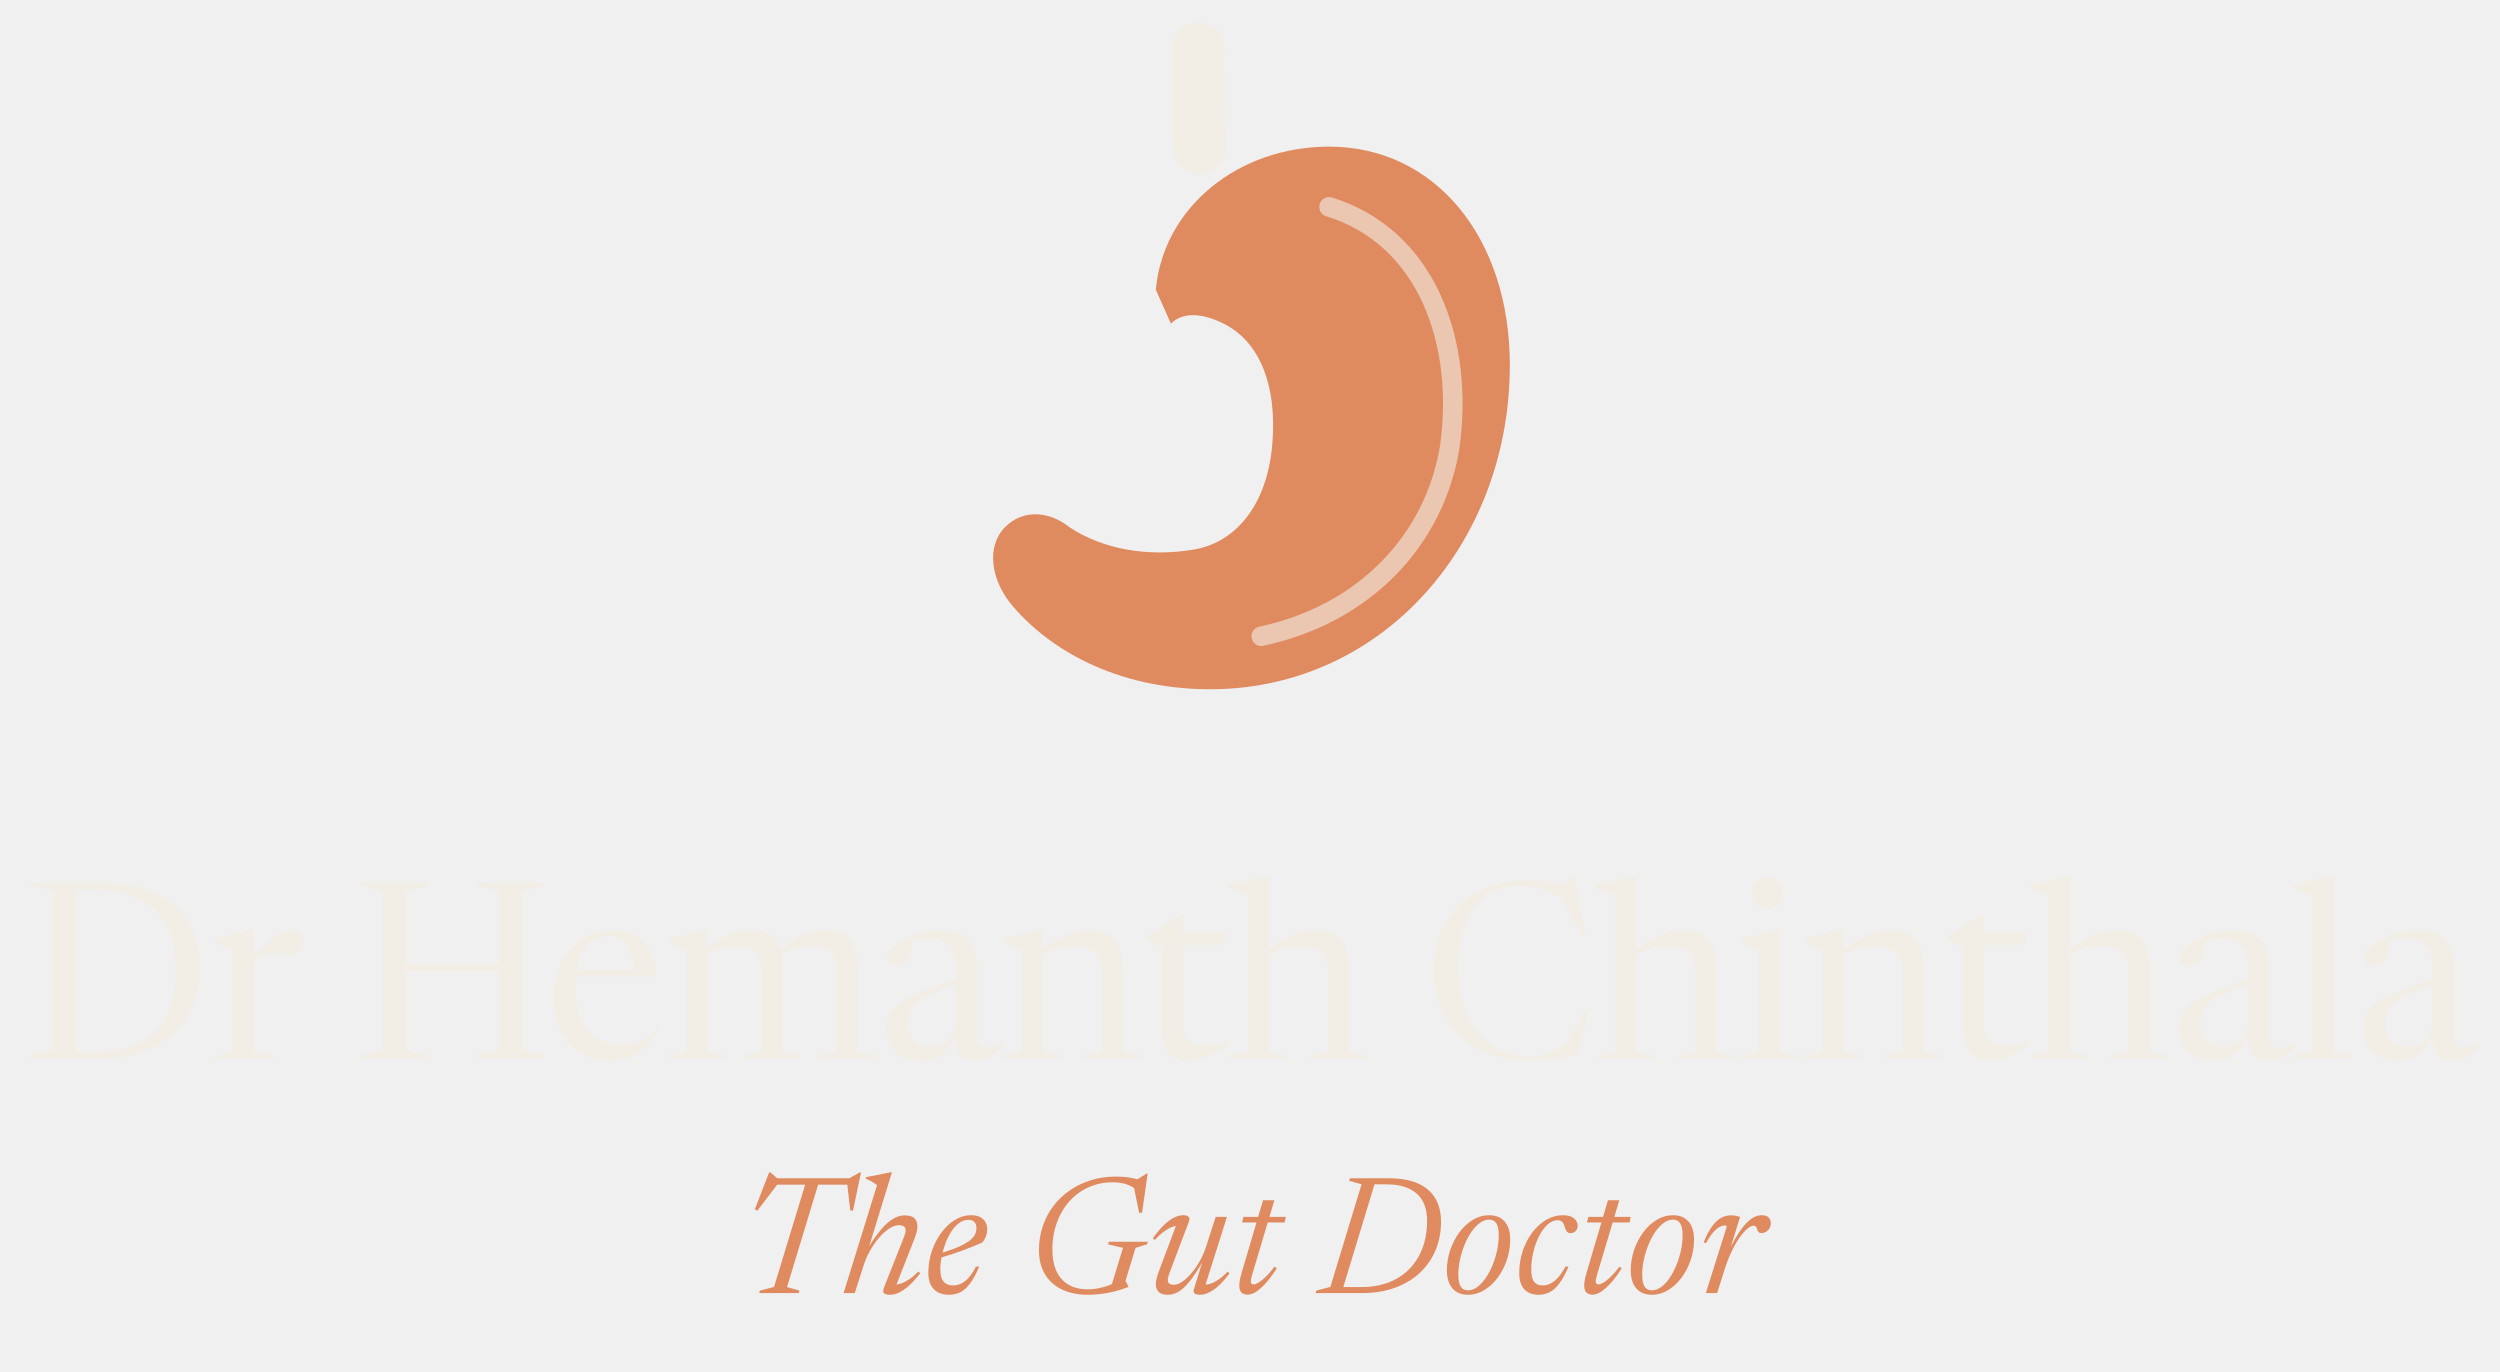
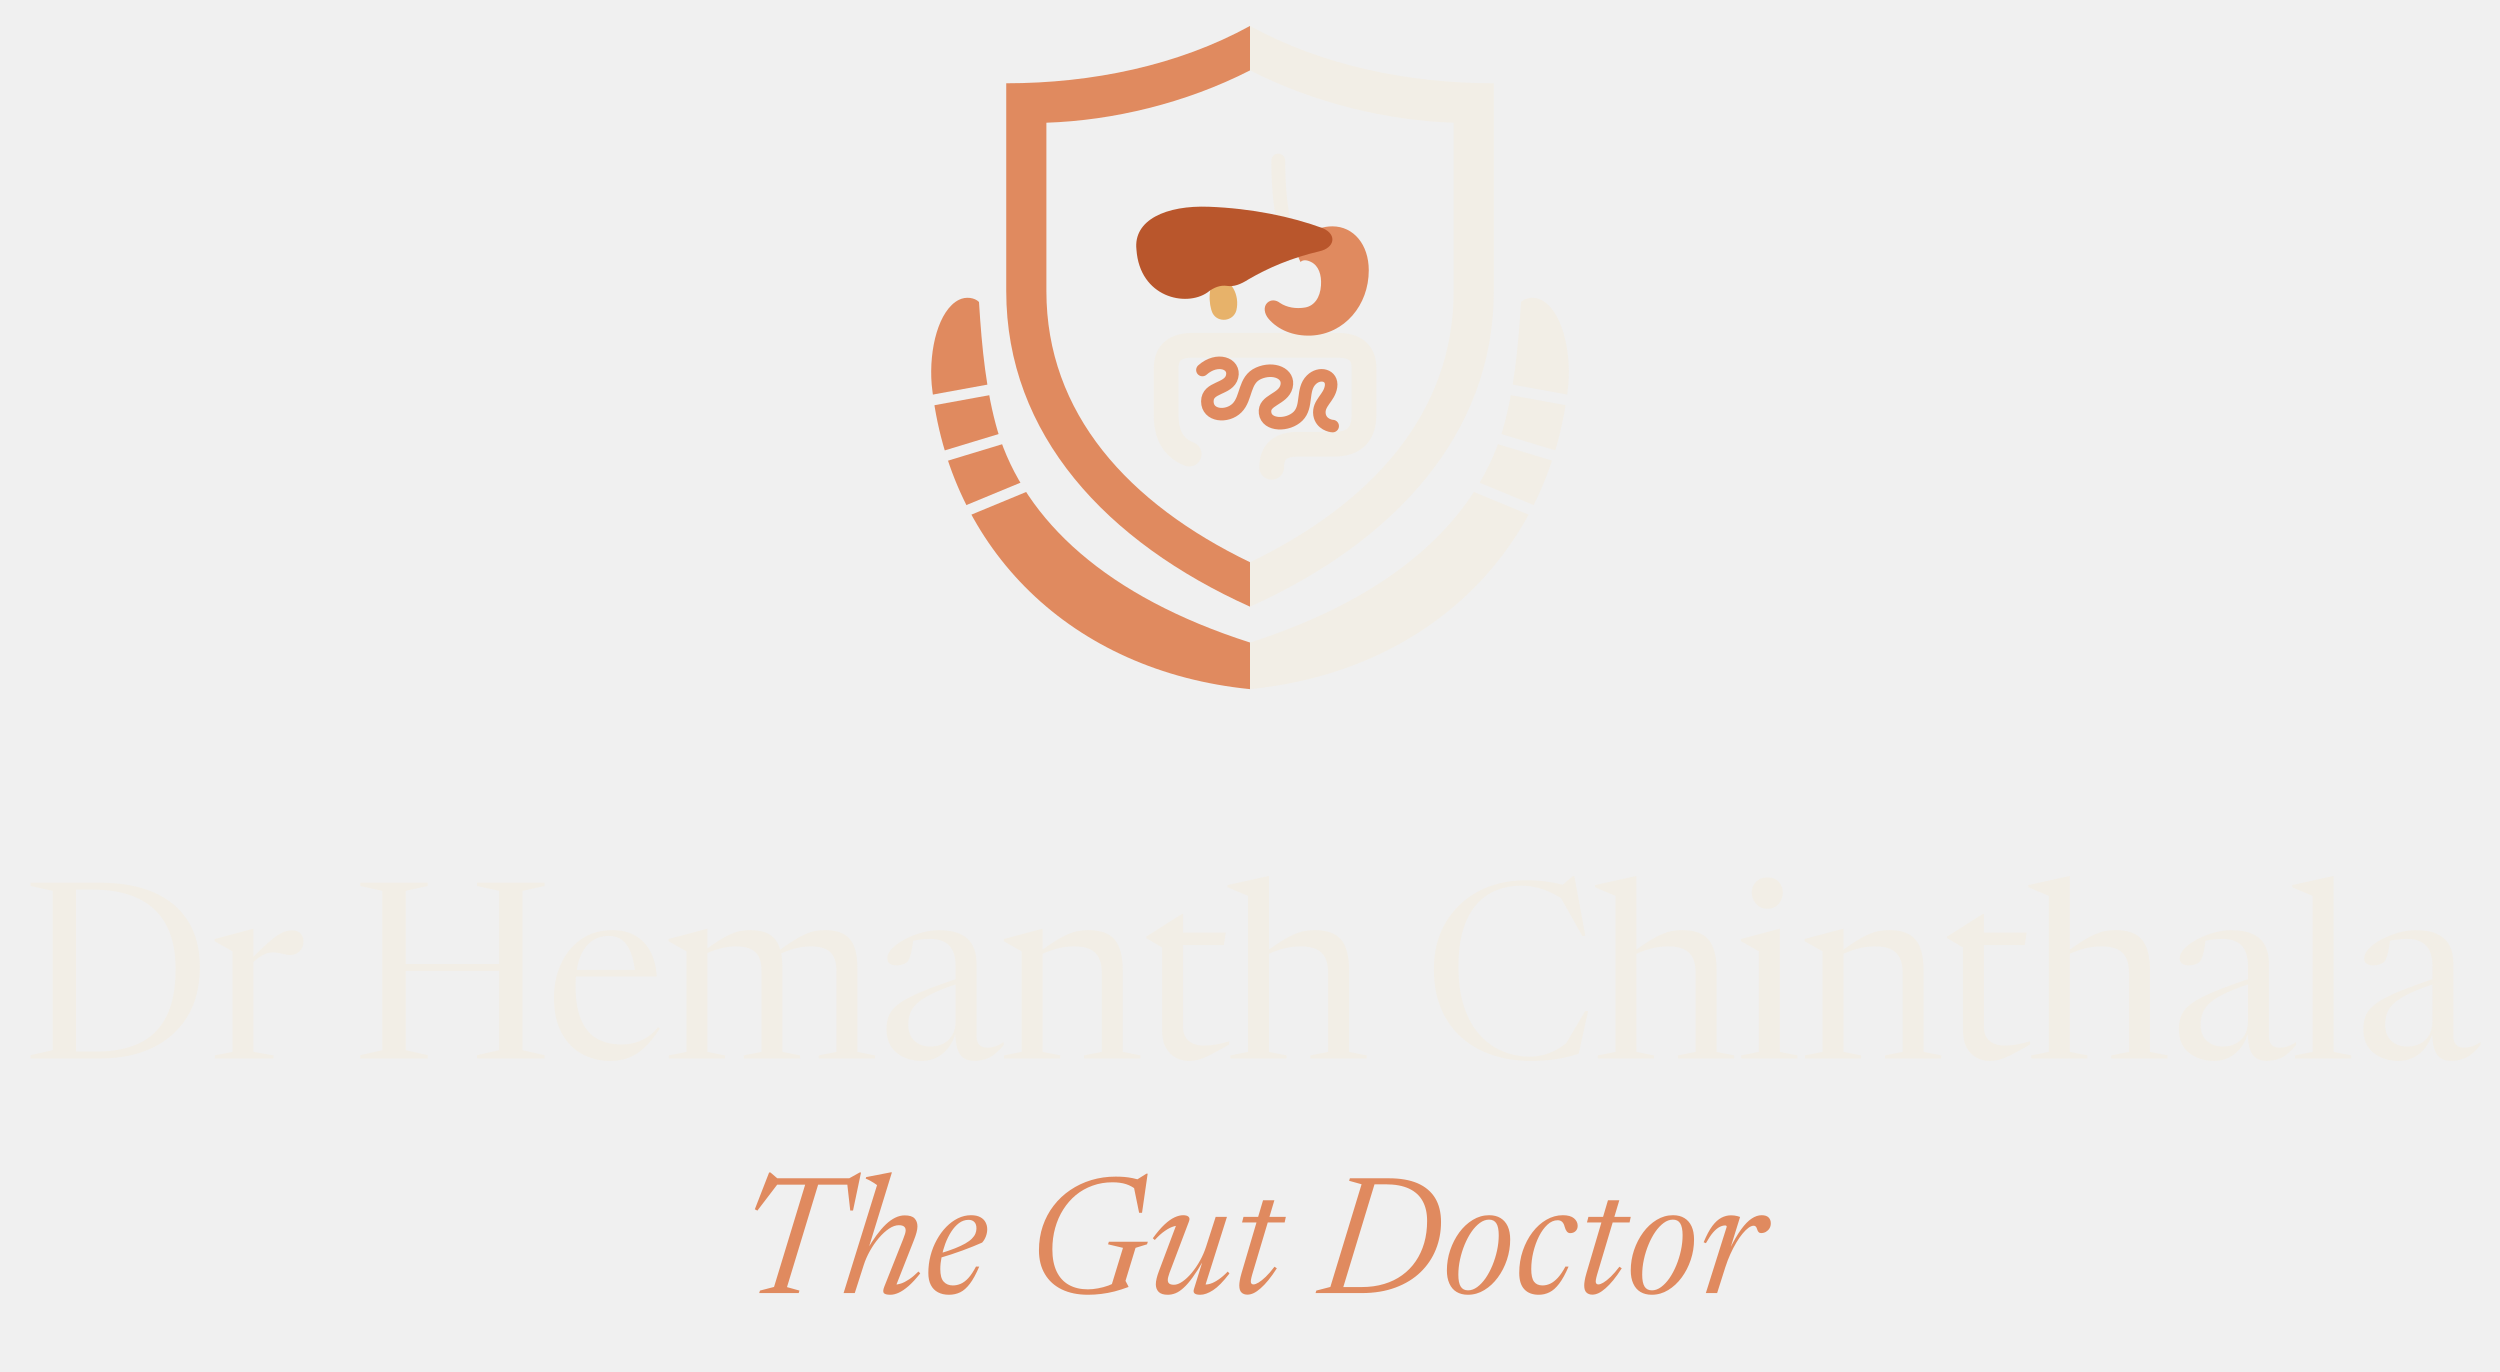
<svg xmlns="http://www.w3.org/2000/svg" viewBox="-4 -4 447.494 245.46" role="img">
-   <g transform="translate(146.26 3.37) scale(1.3483)">
-     <path d="M42 33 C43 22 53 14 65 14 C79 14 89 26 89 43 C89 66 73 85 51 86 C39 86.5 29 82 23 75 C20 71.5 19.5 67 22 64.5 C24.5 62 28 62.5 30.5 64.5 C35 67.5 41 68.5 47 67.5 C53 66.5 57 61 57.5 53 C58 46 56 40 51 37.5 C48 36 45.5 36 44 37.5 Z" fill="#e08a5f" />
-     <path d="M47.6 1 C47.6 6 47.6 10 47.8 14.2" fill="none" stroke="#f2eee6" stroke-width="7" stroke-linecap="round" />
-     <path d="M65 22 C78 26 83 40 81 54 C79 66 70 76 56 79" fill="none" stroke="#f2eee6" stroke-width="2.6" stroke-linecap="round" opacity="0.6" />
+   <g transform="translate(155.58 -7.06) scale(1.2834)">
+     <defs>
+       <clipPath id="soc6l">
+         <rect width="50" height="100" />
+       </clipPath>
+       <clipPath id="soc6r">
+         <rect x="50" width="50" height="100" />
+       </clipPath>
+       <mask id="soc6m" maskUnits="userSpaceOnUse" x="0" y="0" width="100" height="100">
+         <rect width="100" height="100" fill="#fff" />
+         <path d="M4 58.5 L14.4 56.6" stroke="#000" stroke-width="1.5" />
+         <path d="M5.4 66.6 L16.6 63.2" stroke="#000" stroke-width="1.5" />
+         <path d="M8.6 74.4 L20.2 69.6" stroke="#000" stroke-width="1.5" />
+         <path d="M 96 58.5 L 85.6 56.6" stroke="#000" stroke-width="1.5" />
+         <path d="M 94.6 66.6 L 83.4 63.2" stroke="#000" stroke-width="1.5" />
+         <path d="M 91.4 74.4 L 79.8 69.6" stroke="#000" stroke-width="1.5" />
+       </mask>
+     </defs>
+     <path d="M50 6 C60 11.5 72 14 84 14 L84 43 C84 63 70 78 50 87 C30 78 16 63 16 43 L16 14 C28 14 40 11.5 50 6 Z M50 12.2 C59 16.8 69.2 19.2 78.4 19.5 L78.4 43 C78.4 60 67 72.6 50 80.8 C33 72.6 21.6 60 21.6 43 L21.6 19.5 C30.8 19.2 41 16.8 50 12.2 Z" fill-rule="evenodd" fill="#e08a5f" clip-path="url(#soc6l)" />
+     <path d="M50 6 C60 11.5 72 14 84 14 L84 43 C84 63 70 78 50 87 C30 78 16 63 16 43 L16 14 C28 14 40 11.5 50 6 Z M50 12.2 C59 16.8 69.2 19.2 78.4 19.5 L78.4 43 C78.4 60 67 72.6 50 80.8 C33 72.6 21.6 60 21.6 43 L21.6 19.5 C30.8 19.2 41 16.8 50 12.2 Z" fill-rule="evenodd" fill="#f2eee6" clip-path="url(#soc6r)" />
+     <g transform="translate(29.1 23.4) scale(.46)">
+       <path d="M27 92 C22 90 20 86 20 80 L20 66 C20 61 23 59 28 59 L72 59 C77 59 80 61 80 66 L80 80 C80 86 77 89 71 89 L60 89 C55 89 52 91 52 96" fill="none" stroke="#f2eee6" stroke-width="7.5" stroke-linecap="round" stroke-linejoin="round" />
+       <path d="M31 66.5 C35.5 62.5 41 64.5 40 68.5 C39 72.5 32.5 71.5 32.5 76 C32.5 80.5 38.5 81 41.5 78 C44.5 75 43.5 69.5 48 67.5 C52.5 65.5 57.5 67.5 56.5 71.5 C55.5 75.5 49.5 75.5 50 79.5 C50.5 83.5 57 83.5 60 80.5 C63 77.5 61 72.5 64 69.5 C66.5 67 70.5 68 70 71.5 C69.5 75 66 76.5 66.5 80 C67 83 70 83.5 70.5 83.5" fill="none" stroke="#e08a5f" stroke-width="3.8" stroke-linecap="round" stroke-linejoin="round" />
+       <path d="M54 3 C54 10 54.5 17 56 23" fill="none" stroke="#f2eee6" stroke-width="4.2" stroke-linecap="round" />
+       <path d="M42 33 C43 22 53 14 65 14 C79 14 89 26 89 43 C89 66 73 85 51 86 C39 86.5 29 82 23 75 C20 71.5 19.5 67 22 64.5 C24.5 62 28 62.5 30.5 64.5 C35 67.5 41 68.5 47 67.5 C53 66.5 57 61 57.5 53 C58 46 56 40 51 37.5 C48 36 45.5 36 44 37.5 Z" transform="translate(40.5 16.5) scale(0.46)" fill="#e08a5f" />
+       <path d="M35.4 38.5 C39.8 38.8 42.4 43.8 41.3 48.4 C40.4 51.8 35.7 52.3 34.1 49.3 C32.8 46.6 32.6 40.5 35.4 38.5 Z" fill="#e7b26a" />
+       <path d="M11 30 C10 21 20 16.5 33 17 C46 17.5 58 20 67.5 23.5 C72 25.5 71 29.5 66.5 30.5 C58 32.5 51 35.5 45 39 C42.5 40.6 40.5 41.3 38.5 41 C36.5 40.7 34.5 41.4 32.5 43 C26 47.5 12 44.5 11 30 Z" fill="#b9562c" />
+     </g>
+     <g mask="url(#soc6m)">
+       <path d="M12.2 44.5 C12.6 51 13.2 57 14.8 62.5 C18.6 75 30 85.6 50 92 L50 98.5 C25 96 8 79 5.6 56 C5.2 51 6.6 45.6 9.4 44.2 C10.4 43.7 11.6 43.9 12.2 44.5 Z" fill="#e08a5f" />
+       <path d="M 87.8 44.5 C 87.4 51 86.8 57 85.2 62.5 C 81.4 75 70 85.6 50 92 L 50 98.5 C 75 96 92 79 94.4 56 C 94.8 51 93.4 45.6 90.6 44.2 C 89.6 43.7 88.4 43.9 87.8 44.5 Z" fill="#f2eee6" />
+     </g>
  </g>
  <g transform="translate(0 185.46)">
    <path d="M27.43 -16.01Q27.43 -23.12 23.64 -26.67Q19.86 -30.22 12.6 -30.22H7.13L7.18 -31.46H13.85Q19.58 -31.46 23.58 -29.7Q27.58 -27.93 29.67 -24.57Q31.77 -21.21 31.77 -16.42Q31.77 -10.99 29.45 -7.34Q27.14 -3.69 23.15 -1.84Q19.17 0 14.15 0H7.18L7.13 -1.24H13.38Q17.8 -1.24 20.94 -2.72Q24.09 -4.21 25.76 -7.47Q27.43 -10.72 27.43 -16.01ZM1.47 0V-0.59L5.43 -1.48V-30L1.47 -30.87V-31.46H9.61V0H1.47ZM48.32 -22.92Q49.24 -22.92 49.78 -22.4Q50.32 -21.88 50.32 -20.96Q50.32 -19.87 49.65 -19.19Q48.97 -18.52 47.93 -18.52Q47.46 -18.52 46.99 -18.64Q46.53 -18.75 46.01 -18.86Q45.49 -18.98 44.82 -18.98Q44.16 -18.98 43.57 -18.75Q42.98 -18.52 42.39 -18.09Q41.79 -17.67 41.08 -17.03V-17.92Q42.76 -19.64 43.91 -20.65Q45.06 -21.66 45.84 -22.15Q46.62 -22.63 47.2 -22.78Q47.77 -22.92 48.32 -22.92ZM41.36 -18.82V-1.17L44.96 -0.55V0H34.45V-0.55L37.61 -1.17V-19.17Q37.33 -19.33 36.89 -19.58Q36.46 -19.82 35.84 -20.17Q35.22 -20.53 34.41 -20.99V-21.38L41.27 -23.21H41.36V-18.82ZM68.62 -1.48 72.57 -0.59V0H60.48V-0.59L64.43 -1.48V-30L60.48 -30.87V-31.46H72.57V-30.87L68.62 -30V-1.48ZM89.53 -1.48 93.48 -0.59V0H81.39V-0.59L85.34 -1.48V-30L81.39 -30.87V-31.46H93.48V-30.87L89.53 -30V-1.48ZM66.09 -15.67V-16.91H87.8V-15.67H66.09ZM105.65 -22.97Q107.97 -22.97 109.68 -22Q111.39 -21.03 112.39 -19.19Q113.38 -17.34 113.57 -14.68H98.77V-15.86H111.28L109.73 -15.05Q109.51 -17.41 108.92 -18.93Q108.33 -20.45 107.37 -21.19Q106.4 -21.93 105.02 -21.93Q103.1 -21.93 101.76 -20.88Q100.42 -19.82 99.72 -17.82Q99.02 -15.82 99.02 -13Q99.02 -9.33 99.98 -7Q100.95 -4.67 102.79 -3.58Q104.63 -2.5 107.27 -2.5Q108.52 -2.5 109.7 -2.83Q110.87 -3.16 111.92 -3.85Q112.97 -4.54 113.78 -5.6L114.12 -5.37Q112.73 -3.21 111.36 -1.94Q109.99 -0.67 108.51 -0.11Q107.02 0.44 105.25 0.44Q102.37 0.44 100.08 -0.85Q97.8 -2.13 96.48 -4.65Q95.16 -7.18 95.16 -10.89Q95.16 -14.16 96.4 -16.91Q97.64 -19.65 99.99 -21.31Q102.34 -22.97 105.65 -22.97ZM122.63 -19.04V-1.17L125.78 -0.55V0H115.72V-0.55L118.88 -1.17V-19.17Q118.53 -19.37 117.85 -19.75Q117.17 -20.13 115.68 -20.99V-21.38L122.53 -23.21H122.63V-19.04ZM136.05 -16.29V-1.17L139.21 -0.55V0H129.13V-0.55L132.3 -1.17V-15.81Q132.3 -17.25 131.83 -18.19Q131.36 -19.12 130.37 -19.59Q129.37 -20.06 127.78 -20.06Q126.18 -20.06 124.66 -19.61Q123.14 -19.17 122.11 -18.62L121.88 -19.18Q123.49 -20.36 124.67 -21.1Q125.85 -21.84 126.78 -22.25Q127.7 -22.66 128.54 -22.82Q129.38 -22.97 130.3 -22.97Q132.34 -22.97 133.61 -22.26Q134.88 -21.55 135.46 -20.08Q136.05 -18.61 136.05 -16.29ZM149.47 -16.2V-1.17L152.63 -0.55V0H142.55V-0.55L145.72 -1.17V-15.73Q145.72 -17.23 145.24 -18.18Q144.77 -19.13 143.77 -19.6Q142.77 -20.06 141.18 -20.06Q139.57 -20.06 138.04 -19.61Q136.5 -19.16 135.48 -18.61L135.23 -19.17Q136.84 -20.35 138.03 -21.09Q139.22 -21.84 140.15 -22.25Q141.08 -22.66 141.92 -22.82Q142.77 -22.97 143.69 -22.97Q146.76 -22.97 148.12 -21.37Q149.47 -19.78 149.47 -16.2ZM168.41 -14.64 168.62 -13.76Q165.38 -12.75 163.39 -11.85Q161.4 -10.94 160.36 -10.05Q159.33 -9.16 158.96 -8.19Q158.58 -7.22 158.58 -6.06Q158.58 -4.14 159.71 -3.13Q160.84 -2.13 162.5 -2.13Q163.84 -2.13 164.86 -2.65Q165.87 -3.18 166.46 -4.18Q167.05 -5.19 167.05 -6.62V-16.65Q167.05 -18.97 165.92 -20.19Q164.79 -21.4 162.44 -21.4Q161.31 -21.4 160.18 -21.21Q159.04 -21.02 158.29 -20.66L159.49 -21.53Q159.42 -20.72 159.28 -19.88Q159.14 -19.04 158.94 -18.37Q158.74 -17.7 158.47 -17.37Q158.19 -17.04 157.63 -16.85Q157.07 -16.65 156.49 -16.65Q155.73 -16.65 155.28 -16.96Q154.83 -17.27 154.83 -17.91Q154.83 -18.82 155.71 -19.71Q156.6 -20.61 157.99 -21.34Q159.38 -22.07 160.98 -22.52Q162.58 -22.96 164.01 -22.96Q166.5 -22.96 167.99 -22.22Q169.47 -21.49 170.13 -20.16Q170.8 -18.83 170.8 -17.04V-4.02Q170.8 -3.25 171.04 -2.8Q171.28 -2.34 171.71 -2.14Q172.14 -1.93 172.68 -1.93Q173.43 -1.93 174.14 -2.16Q174.85 -2.39 175.66 -2.94V-2.38Q174.13 -0.59 172.93 -0.08Q171.73 0.43 170.44 0.43Q169.16 0.43 168.41 -0.13Q167.66 -0.7 167.34 -1.83Q167.03 -2.96 166.99 -4.63L167.07 -4.65Q166.69 -3.15 165.83 -2Q164.96 -0.85 163.74 -0.2Q162.51 0.44 161.05 0.44Q158.3 0.44 156.49 -1.02Q154.68 -2.48 154.68 -5.26Q154.68 -6.69 155.17 -7.8Q155.66 -8.9 157.07 -9.92Q158.49 -10.93 161.22 -12.05Q163.95 -13.17 168.41 -14.64ZM182.63 -18.99V-1.17L185.78 -0.55V0H175.71V-0.55L178.87 -1.17V-19.17Q178.52 -19.37 177.84 -19.75Q177.17 -20.13 175.67 -20.99V-21.38L182.53 -23.21H182.63V-18.99ZM190.04 -0.55 193.22 -1.17V-15.34Q193.22 -16.96 192.7 -18.01Q192.18 -19.05 191.11 -19.56Q190.03 -20.06 188.31 -20.06Q186.53 -20.06 184.88 -19.57Q183.22 -19.07 182.12 -18.5L181.87 -18.94Q183.57 -20.19 184.84 -20.99Q186.1 -21.78 187.09 -22.21Q188.08 -22.64 188.97 -22.81Q189.86 -22.97 190.84 -22.97Q194.11 -22.97 195.54 -21.25Q196.97 -19.54 196.97 -15.77V-1.17L200.13 -0.55V0H190.04V-0.55ZM207.76 -5.65Q207.76 -3.99 208.77 -3.15Q209.78 -2.3 211.5 -2.3Q212.49 -2.3 213.55 -2.48Q214.6 -2.65 216.03 -3.07V-2.5Q214.01 -1.34 212.77 -0.71Q211.54 -0.07 210.66 0.18Q209.78 0.44 208.8 0.44Q207.56 0.44 206.47 -0.13Q205.38 -0.7 204.69 -1.93Q204 -3.15 204 -5.13V-19.87L201.18 -21.53V-21.83Q201.48 -22.01 201.92 -22.28Q202.36 -22.54 202.92 -22.91Q203.49 -23.27 204.19 -23.73Q204.9 -24.18 205.75 -24.72Q206.6 -25.26 207.57 -25.87H207.76V-21.73V-5.65ZM206.51 -20.3V-22.53H215.41L215.07 -20.3H206.51ZM230.56 -0.55 233.73 -1.17V-15.34Q233.73 -16.96 233.22 -18.01Q232.7 -19.05 231.62 -19.56Q230.55 -20.06 228.83 -20.06Q227.05 -20.06 225.39 -19.57Q223.74 -19.07 222.64 -18.5L222.39 -18.94Q224.09 -20.19 225.35 -20.99Q226.61 -21.78 227.61 -22.21Q228.6 -22.64 229.49 -22.81Q230.37 -22.97 231.36 -22.97Q234.62 -22.97 236.06 -21.25Q237.49 -19.54 237.49 -15.77V-1.17L240.64 -0.55V0H230.56V-0.55ZM226.29 0H216.23V-0.55L219.39 -1.17V-29.1Q219.1 -29.22 218.57 -29.45Q218.03 -29.67 217.3 -29.97Q216.58 -30.28 215.72 -30.65V-31.03L223.04 -32.65H223.14V-20.35V-1.17L226.29 -0.55V0ZM269.89 -0.32Q271.61 -0.32 273.37 -0.98Q275.12 -1.64 276.85 -3.15L275.98 -2.12L279.74 -8.48H280.27L278.58 -0.84Q276.29 -0.1 274.27 0.17Q272.26 0.44 269.96 0.44Q266.33 0.44 263.19 -0.59Q260.05 -1.62 257.68 -3.68Q255.31 -5.75 253.99 -8.83Q252.66 -11.91 252.66 -16Q252.66 -20.75 254.77 -24.33Q256.88 -27.9 260.61 -29.9Q264.35 -31.9 269.25 -31.9Q271.11 -31.9 272.85 -31.66Q274.6 -31.41 276.46 -30.92L275.28 -30.7L277.51 -32.63H277.8L279.77 -21.97L279.24 -21.9L275.09 -29.29L276.1 -28.26Q274.04 -29.66 272.13 -30.29Q270.23 -30.93 268.22 -30.93Q265.99 -30.93 263.98 -30.16Q261.97 -29.39 260.41 -27.71Q258.85 -26.02 257.96 -23.24Q257.06 -20.47 257.06 -16.44Q257.06 -12.25 258.08 -9.21Q259.11 -6.16 260.9 -4.19Q262.68 -2.22 265 -1.27Q267.31 -0.32 269.89 -0.32ZM296.34 -0.55 299.51 -1.17V-15.34Q299.51 -16.96 299 -18.01Q298.48 -19.05 297.4 -19.56Q296.33 -20.06 294.61 -20.06Q292.83 -20.06 291.17 -19.57Q289.52 -19.07 288.42 -18.5L288.17 -18.94Q289.87 -20.19 291.13 -20.99Q292.39 -21.78 293.39 -22.21Q294.38 -22.64 295.27 -22.81Q296.15 -22.97 297.14 -22.97Q300.4 -22.97 301.84 -21.25Q303.27 -19.54 303.27 -15.77V-1.17L306.42 -0.55V0H296.34V-0.55ZM292.07 0H282.01V-0.55L285.17 -1.17V-29.1Q284.88 -29.22 284.35 -29.45Q283.81 -29.67 283.08 -29.97Q282.36 -30.28 281.5 -30.65V-31.03L288.82 -32.65H288.92V-20.35V-1.17L292.07 -0.55V0ZM312.38 -26.81Q311.07 -26.81 310.31 -27.7Q309.55 -28.59 309.55 -29.69Q309.55 -30.79 310.31 -31.59Q311.07 -32.4 312.38 -32.4Q313.69 -32.4 314.41 -31.59Q315.12 -30.79 315.12 -29.69Q315.12 -28.59 314.41 -27.7Q313.69 -26.81 312.38 -26.81ZM314.59 -23.21V-19.26V-1.17L317.74 -0.55V0H307.67V-0.55L310.83 -1.17V-19.17Q310.59 -19.31 310.09 -19.59Q309.59 -19.88 308.95 -20.25Q308.31 -20.61 307.63 -20.99V-21.38L314.49 -23.21H314.59ZM325.98 -18.99V-1.17L329.13 -0.55V0H319.06V-0.55L322.23 -1.17V-19.17Q321.87 -19.37 321.2 -19.75Q320.52 -20.13 319.02 -20.99V-21.38L325.88 -23.21H325.98V-18.99ZM333.4 -0.55 336.57 -1.17V-15.34Q336.57 -16.96 336.05 -18.01Q335.53 -19.05 334.46 -19.56Q333.39 -20.06 331.67 -20.06Q329.88 -20.06 328.23 -19.57Q326.58 -19.07 325.48 -18.5L325.23 -18.94Q326.92 -20.19 328.19 -20.99Q329.45 -21.78 330.44 -22.21Q331.43 -22.64 332.32 -22.81Q333.21 -22.97 334.2 -22.97Q337.46 -22.97 338.89 -21.25Q340.32 -19.54 340.32 -15.77V-1.17L343.48 -0.55V0H333.4V-0.55ZM351.11 -5.65Q351.11 -3.99 352.12 -3.15Q353.13 -2.3 354.85 -2.3Q355.85 -2.3 356.9 -2.48Q357.95 -2.65 359.38 -3.07V-2.5Q357.36 -1.34 356.13 -0.71Q354.89 -0.07 354.01 0.18Q353.13 0.44 352.15 0.44Q350.91 0.44 349.82 -0.13Q348.73 -0.7 348.04 -1.93Q347.36 -3.15 347.36 -5.13V-19.87L344.54 -21.53V-21.83Q344.83 -22.01 345.27 -22.28Q345.71 -22.54 346.28 -22.91Q346.84 -23.27 347.55 -23.73Q348.25 -24.18 349.1 -24.72Q349.95 -25.26 350.92 -25.87H351.11V-21.73V-5.65ZM349.86 -20.3V-22.53H358.76L358.43 -20.3H349.86ZM373.91 -0.55 377.09 -1.17V-15.34Q377.09 -16.96 376.57 -18.01Q376.05 -19.05 374.98 -19.56Q373.9 -20.06 372.18 -20.06Q370.4 -20.06 368.74 -19.57Q367.09 -19.07 365.99 -18.5L365.74 -18.94Q367.44 -20.19 368.7 -20.99Q369.97 -21.78 370.96 -22.21Q371.95 -22.64 372.84 -22.81Q373.72 -22.97 374.71 -22.97Q377.98 -22.97 379.41 -21.25Q380.84 -19.54 380.84 -15.77V-1.17L383.99 -0.55V0H373.91V-0.55ZM369.65 0H359.58V-0.55L362.74 -1.17V-29.1Q362.46 -29.22 361.92 -29.45Q361.38 -29.67 360.65 -29.97Q359.93 -30.28 359.07 -30.65V-31.03L366.4 -32.65H366.49V-20.35V-1.17L369.65 -0.55V0ZM399.74 -14.64 399.95 -13.76Q396.71 -12.75 394.72 -11.85Q392.73 -10.94 391.69 -10.05Q390.66 -9.16 390.29 -8.19Q389.91 -7.22 389.91 -6.06Q389.91 -4.14 391.04 -3.13Q392.17 -2.13 393.83 -2.13Q395.17 -2.13 396.19 -2.65Q397.2 -3.18 397.79 -4.18Q398.38 -5.19 398.38 -6.62V-16.65Q398.38 -18.97 397.25 -20.19Q396.12 -21.4 393.77 -21.4Q392.64 -21.4 391.51 -21.21Q390.37 -21.02 389.62 -20.66L390.82 -21.53Q390.75 -20.72 390.61 -19.88Q390.47 -19.04 390.27 -18.37Q390.07 -17.7 389.8 -17.37Q389.52 -17.04 388.96 -16.85Q388.4 -16.65 387.82 -16.65Q387.06 -16.65 386.61 -16.96Q386.16 -17.27 386.16 -17.91Q386.16 -18.82 387.04 -19.71Q387.93 -20.61 389.32 -21.34Q390.71 -22.07 392.31 -22.52Q393.91 -22.96 395.34 -22.96Q397.83 -22.96 399.32 -22.22Q400.8 -21.49 401.46 -20.16Q402.13 -18.83 402.13 -17.04V-4.02Q402.13 -3.25 402.37 -2.8Q402.61 -2.34 403.04 -2.14Q403.47 -1.93 404.01 -1.93Q404.76 -1.93 405.47 -2.16Q406.18 -2.39 406.99 -2.94V-2.38Q405.46 -0.59 404.26 -0.08Q403.06 0.43 401.77 0.43Q400.49 0.43 399.74 -0.13Q398.99 -0.7 398.67 -1.83Q398.36 -2.96 398.32 -4.63L398.4 -4.65Q398.02 -3.15 397.16 -2Q396.29 -0.85 395.07 -0.2Q393.84 0.44 392.38 0.44Q389.63 0.44 387.82 -1.02Q386.01 -2.48 386.01 -5.26Q386.01 -6.69 386.5 -7.8Q386.99 -8.9 388.4 -9.92Q389.82 -10.93 392.55 -12.05Q395.28 -13.17 399.74 -14.64ZM413.71 -1.17 416.86 -0.55V0H406.79V-0.55L409.96 -1.17V-29.1Q409.67 -29.22 409.13 -29.45Q408.59 -29.67 407.87 -29.97Q407.14 -30.28 406.28 -30.65V-31.03L413.61 -32.65H413.71V-29V-1.17ZM432.76 -14.64 432.98 -13.76Q429.74 -12.75 427.74 -11.85Q425.75 -10.94 424.72 -10.05Q423.68 -9.16 423.31 -8.19Q422.94 -7.22 422.94 -6.06Q422.94 -4.14 424.06 -3.13Q425.19 -2.13 426.85 -2.13Q428.19 -2.13 429.21 -2.65Q430.22 -3.18 430.81 -4.18Q431.4 -5.19 431.4 -6.62V-16.65Q431.4 -18.97 430.27 -20.19Q429.14 -21.4 426.79 -21.4Q425.66 -21.4 424.53 -21.21Q423.4 -21.02 422.64 -20.66L423.84 -21.53Q423.77 -20.72 423.63 -19.88Q423.49 -19.04 423.29 -18.37Q423.09 -17.7 422.82 -17.37Q422.54 -17.04 421.98 -16.85Q421.42 -16.65 420.84 -16.65Q420.08 -16.65 419.63 -16.96Q419.18 -17.27 419.18 -17.91Q419.18 -18.82 420.07 -19.71Q420.95 -20.61 422.34 -21.34Q423.74 -22.07 425.33 -22.52Q426.93 -22.96 428.36 -22.96Q430.86 -22.96 432.34 -22.22Q433.82 -21.49 434.49 -20.16Q435.15 -18.83 435.15 -17.04V-4.02Q435.15 -3.25 435.39 -2.8Q435.64 -2.34 436.07 -2.14Q436.5 -1.93 437.03 -1.93Q437.78 -1.93 438.49 -2.16Q439.2 -2.39 440.01 -2.94V-2.38Q438.48 -0.59 437.28 -0.08Q436.08 0.43 434.79 0.43Q433.52 0.43 432.77 -0.13Q432.01 -0.7 431.7 -1.83Q431.38 -2.96 431.34 -4.63L431.42 -4.65Q431.04 -3.15 430.18 -2Q429.32 -0.85 428.09 -0.2Q426.87 0.44 425.4 0.44Q422.65 0.44 420.84 -1.02Q419.03 -2.48 419.03 -5.26Q419.03 -6.69 419.52 -7.8Q420.01 -8.9 421.43 -9.92Q422.84 -10.93 425.57 -12.05Q428.3 -13.17 432.76 -14.64Z" fill="#f2eee6" />
  </g>
  <g transform="translate(127.94 227.46)">
    <path d="M20.85 -19.41H5.73L7.39 -19.69L3.63 -14.76L3.17 -15L5.73 -21.59H5.97L7.46 -20.32L6.43 -20.55H20.87L19.66 -20.32L21.94 -21.59H22.18L20.75 -14.78H20.25L19.7 -19.67L20.85 -19.41ZM12.32 -19.86H14.64L8.93 -1.07L11.16 -0.45L11.02 0H3.95L4.1 -0.45L6.61 -1.1L12.32 -19.86ZM22.65 -4.97 21.06 0H19.06L25.05 -19.33Q24.78 -19.54 24.47 -19.73Q24.16 -19.93 23.81 -20.12Q23.45 -20.32 23.02 -20.49L23.1 -20.76L27.47 -21.61H27.71L23.43 -7.69L23.22 -7.69Q24.1 -9.19 24.95 -10.35Q25.8 -11.51 26.63 -12.3Q27.46 -13.09 28.31 -13.5Q29.15 -13.91 30 -13.91Q31.26 -13.91 31.77 -13.36Q32.28 -12.81 32.28 -11.95Q32.28 -11.46 32.12 -10.87Q31.97 -10.27 31.61 -9.37L28.33 -1.04L28.21 -1.54Q28.69 -1.5 29.33 -1.71Q29.98 -1.92 30.77 -2.45Q31.56 -2.97 32.46 -3.86L32.78 -3.53Q31.65 -2.1 30.69 -1.26Q29.72 -0.42 28.92 -0.06Q28.12 0.3 27.43 0.3Q26.5 0.3 26.26 -0.01Q26.02 -0.32 26.35 -1.16L29.72 -9.65Q29.95 -10.23 30.06 -10.6Q30.17 -10.97 30.17 -11.23Q30.17 -11.68 29.88 -11.91Q29.6 -12.15 28.94 -12.15Q28.12 -12.15 27.19 -11.53Q26.26 -10.9 25.37 -9.86Q24.48 -8.81 23.77 -7.54Q23.06 -6.27 22.65 -4.97ZM41.42 -13.11Q40.5 -13.11 39.72 -12.53Q38.95 -11.95 38.33 -10.99Q37.71 -10.02 37.27 -8.86Q36.84 -7.69 36.61 -6.5Q36.37 -5.31 36.37 -4.3Q36.37 -2.7 36.98 -2.04Q37.59 -1.37 38.62 -1.37Q39.35 -1.37 40.04 -1.67Q40.73 -1.97 41.4 -2.7Q42.07 -3.43 42.76 -4.75L43.34 -4.74Q42.5 -2.77 41.67 -1.68Q40.84 -0.58 39.93 -0.14Q39.02 0.3 37.92 0.3Q36.79 0.3 35.96 -0.14Q35.13 -0.57 34.68 -1.44Q34.23 -2.31 34.23 -3.6Q34.23 -5.21 34.63 -6.74Q35.03 -8.26 35.76 -9.56Q36.48 -10.87 37.44 -11.85Q38.4 -12.83 39.53 -13.39Q40.66 -13.94 41.87 -13.94Q42.89 -13.94 43.53 -13.59Q44.17 -13.25 44.47 -12.67Q44.77 -12.1 44.77 -11.43Q44.77 -10.78 44.53 -10.15Q44.29 -9.51 43.86 -9.04Q43.13 -8.71 42.23 -8.35Q41.33 -7.98 40.33 -7.62Q39.33 -7.26 38.28 -6.91Q37.23 -6.57 36.18 -6.26L36.24 -7.07Q37.83 -7.55 38.97 -8Q40.11 -8.45 40.85 -8.88Q41.6 -9.31 42.03 -9.75Q42.46 -10.18 42.65 -10.63Q42.83 -11.07 42.84 -11.53Q42.86 -12 42.71 -12.35Q42.55 -12.71 42.23 -12.91Q41.91 -13.11 41.42 -13.11ZM62.79 -0.67Q63.65 -0.67 64.6 -0.85Q65.55 -1.02 66.47 -1.35Q67.39 -1.69 68.12 -2.17L66.81 -0.71L69.07 -8.1L66.4 -8.73L66.54 -9.19H73.52L73.37 -8.73L71.32 -8.1L69.52 -2.19L70.05 -1.18L70.02 -1.08Q68.79 -0.62 67.58 -0.3Q66.36 0.01 65.18 0.15Q63.99 0.3 62.82 0.3Q60.08 0.3 58.11 -0.66Q56.14 -1.62 55.09 -3.41Q54.03 -5.19 54.03 -7.66Q54.03 -9.99 54.72 -12.01Q55.41 -14.03 56.66 -15.65Q57.91 -17.28 59.63 -18.44Q61.35 -19.61 63.41 -20.23Q65.47 -20.85 67.76 -20.85Q68.56 -20.85 69.32 -20.79Q70.08 -20.72 70.82 -20.57Q71.56 -20.42 72.3 -20.16L71.26 -20.12L73.27 -21.38H73.49L72.48 -14.37H71.96L70.98 -19.17L71.73 -18.3Q70.67 -19.17 69.63 -19.5Q68.59 -19.83 67.19 -19.83Q65.28 -19.83 63.62 -19.23Q61.97 -18.64 60.64 -17.55Q59.32 -16.45 58.38 -14.96Q57.43 -13.46 56.93 -11.65Q56.43 -9.85 56.43 -7.84Q56.43 -5.48 57.19 -3.88Q57.95 -2.28 59.37 -1.48Q60.8 -0.67 62.79 -0.67ZM81.77 -0.71 83.37 -5.88 83.51 -5.91Q82.44 -4.05 81.56 -2.84Q80.69 -1.63 79.93 -0.95Q79.18 -0.26 78.49 0.02Q77.8 0.3 77.09 0.3Q75.96 0.3 75.45 -0.22Q74.95 -0.74 74.95 -1.58Q74.95 -2.03 75.09 -2.61Q75.22 -3.18 75.49 -3.89L78.76 -12.6L79.14 -12.04Q78.7 -12.12 78.03 -11.9Q77.36 -11.68 76.53 -11.1Q75.7 -10.53 74.76 -9.5L74.41 -9.82Q75.54 -11.37 76.5 -12.27Q77.46 -13.17 78.29 -13.55Q79.12 -13.94 79.84 -13.94Q80.52 -13.94 80.81 -13.66Q81.1 -13.39 80.88 -12.82L77.39 -3.6Q77.25 -3.19 77.17 -2.89Q77.09 -2.58 77.09 -2.34Q77.09 -1.91 77.36 -1.7Q77.64 -1.49 78.2 -1.49Q78.88 -1.49 79.7 -2.05Q80.52 -2.61 81.34 -3.58Q82.16 -4.55 82.85 -5.79Q83.54 -7.03 83.97 -8.38L85.66 -13.64H87.68L83.72 -1.11L83.6 -1.56Q84.07 -1.48 84.72 -1.68Q85.38 -1.88 86.16 -2.42Q86.95 -2.95 87.82 -3.85L88.13 -3.51Q86.47 -1.34 85.2 -0.52Q83.93 0.3 82.92 0.3Q82.14 0.3 81.88 0.05Q81.61 -0.19 81.77 -0.71ZM90.38 -12.64 90.64 -13.64H98.22L98.01 -12.64H90.38ZM92.2 -3.32Q92.12 -3.02 92.06 -2.79Q92 -2.56 91.98 -2.39Q91.95 -2.22 91.95 -2.09Q91.95 -1.81 92.08 -1.68Q92.2 -1.55 92.43 -1.55Q92.77 -1.55 93.33 -1.88Q93.9 -2.22 94.63 -2.92Q95.36 -3.62 96.19 -4.72L96.61 -4.44Q95.82 -3.2 95.09 -2.31Q94.36 -1.42 93.7 -0.85Q93.04 -0.27 92.46 0.01Q91.87 0.28 91.35 0.28Q90.7 0.28 90.3 -0.09Q89.89 -0.47 89.89 -1.37Q89.89 -1.74 89.98 -2.26Q90.06 -2.79 90.3 -3.6L94.14 -16.61H96.17L92.2 -3.32ZM111.81 -1.08Q113.98 -1.08 115.8 -1.63Q117.62 -2.17 119.05 -3.21Q120.48 -4.24 121.47 -5.7Q122.46 -7.15 122.99 -8.97Q123.51 -10.8 123.51 -12.93Q123.51 -15.04 122.7 -16.49Q121.89 -17.95 120.25 -18.71Q118.61 -19.47 116.09 -19.47H112.65L113.03 -20.55H116.68Q119.72 -20.55 121.8 -19.66Q123.87 -18.76 124.94 -17.02Q126 -15.28 126 -12.72Q126 -10.1 125.07 -7.8Q124.14 -5.49 122.33 -3.74Q120.52 -1.99 117.87 -1Q115.22 0 111.79 0H106.74L107.05 -1.08H111.81ZM111.78 -19.48 109.55 -20.1 109.69 -20.55H114.42L108.18 0H103.54L103.68 -0.45L106.19 -1.1L111.78 -19.48ZM134.62 -13.94Q135.82 -13.94 136.65 -13.43Q137.49 -12.92 137.94 -11.95Q138.38 -10.98 138.38 -9.59Q138.38 -7.72 137.79 -5.95Q137.2 -4.19 136.16 -2.78Q135.12 -1.37 133.75 -0.54Q132.38 0.3 130.81 0.3Q129.63 0.3 128.78 -0.21Q127.94 -0.72 127.5 -1.7Q127.05 -2.68 127.05 -4.05Q127.05 -5.92 127.64 -7.69Q128.24 -9.45 129.27 -10.86Q130.31 -12.27 131.68 -13.1Q133.05 -13.94 134.62 -13.94ZM130.84 -0.49Q131.68 -0.49 132.48 -1.08Q133.28 -1.67 133.98 -2.67Q134.67 -3.68 135.2 -4.96Q135.73 -6.24 136.03 -7.63Q136.33 -9.02 136.33 -10.36Q136.33 -11.79 135.91 -12.47Q135.5 -13.15 134.59 -13.15Q133.76 -13.15 132.95 -12.56Q132.15 -11.97 131.45 -10.97Q130.76 -9.96 130.23 -8.68Q129.7 -7.4 129.4 -6.01Q129.1 -4.62 129.1 -3.28Q129.1 -1.85 129.52 -1.17Q129.94 -0.49 130.84 -0.49ZM146.87 -13.04Q145.9 -13.04 145.05 -12.25Q144.19 -11.46 143.54 -10.17Q142.89 -8.88 142.52 -7.34Q142.15 -5.8 142.15 -4.3Q142.15 -2.71 142.65 -2.04Q143.16 -1.37 144.17 -1.37Q144.86 -1.37 145.54 -1.68Q146.21 -1.99 146.9 -2.73Q147.58 -3.47 148.27 -4.75L148.83 -4.74Q147.99 -2.79 147.15 -1.69Q146.32 -0.59 145.42 -0.15Q144.53 0.3 143.49 0.3Q141.83 0.3 140.92 -0.67Q140 -1.64 140 -3.6Q140 -5.72 140.64 -7.59Q141.28 -9.46 142.37 -10.89Q143.46 -12.32 144.86 -13.13Q146.27 -13.94 147.8 -13.94Q149.15 -13.94 149.81 -13.38Q150.46 -12.82 150.46 -12.05Q150.46 -11.46 150.09 -11.1Q149.73 -10.74 149.13 -10.73Q148.76 -10.72 148.51 -11.04Q148.26 -11.36 148.12 -11.9Q147.99 -12.45 147.68 -12.75Q147.38 -13.04 146.87 -13.04ZM152.12 -12.64 152.38 -13.64H159.96L159.75 -12.64H152.12ZM153.94 -3.32Q153.86 -3.02 153.8 -2.79Q153.74 -2.56 153.72 -2.39Q153.69 -2.22 153.69 -2.09Q153.69 -1.81 153.82 -1.68Q153.94 -1.55 154.17 -1.55Q154.51 -1.55 155.07 -1.88Q155.64 -2.22 156.37 -2.92Q157.1 -3.62 157.93 -4.72L158.35 -4.44Q157.56 -3.2 156.83 -2.31Q156.1 -1.42 155.44 -0.85Q154.78 -0.27 154.2 0.01Q153.61 0.28 153.09 0.28Q152.44 0.28 152.04 -0.09Q151.63 -0.47 151.63 -1.37Q151.63 -1.74 151.72 -2.26Q151.8 -2.79 152.04 -3.6L155.88 -16.61H157.91L153.94 -3.32ZM167.53 -13.94Q168.73 -13.94 169.56 -13.43Q170.4 -12.92 170.85 -11.95Q171.29 -10.98 171.29 -9.59Q171.29 -7.72 170.7 -5.95Q170.11 -4.19 169.07 -2.78Q168.03 -1.37 166.66 -0.54Q165.29 0.3 163.72 0.3Q162.54 0.3 161.69 -0.21Q160.85 -0.72 160.41 -1.7Q159.96 -2.68 159.96 -4.05Q159.96 -5.92 160.55 -7.69Q161.15 -9.45 162.18 -10.86Q163.22 -12.27 164.59 -13.1Q165.96 -13.94 167.53 -13.94ZM163.75 -0.49Q164.59 -0.49 165.39 -1.08Q166.19 -1.67 166.89 -2.67Q167.58 -3.68 168.11 -4.96Q168.64 -6.24 168.94 -7.63Q169.24 -9.02 169.24 -10.36Q169.24 -11.79 168.82 -12.47Q168.41 -13.15 167.5 -13.15Q166.67 -13.15 165.86 -12.56Q165.06 -11.97 164.36 -10.97Q163.67 -9.96 163.14 -8.68Q162.61 -7.4 162.31 -6.01Q162.01 -4.62 162.01 -3.28Q162.01 -1.85 162.43 -1.17Q162.85 -0.49 163.75 -0.49ZM177.14 -11.88Q177.14 -11.97 177.07 -12.04Q177.01 -12.11 176.87 -12.11Q176.4 -12.11 175.87 -11.84Q175.33 -11.57 174.72 -10.88Q174.12 -10.19 173.41 -8.93L173.01 -9.1Q173.78 -10.96 174.56 -12.01Q175.35 -13.06 176.19 -13.49Q177.02 -13.92 177.89 -13.92Q178.19 -13.92 178.47 -13.89Q178.75 -13.85 179.01 -13.79Q179.27 -13.72 179.53 -13.63L177.73 -7.82H177.64Q178.74 -10.05 179.71 -11.39Q180.68 -12.73 181.59 -13.33Q182.5 -13.94 183.4 -13.94Q184.24 -13.94 184.64 -13.53Q185.03 -13.13 185.03 -12.49Q185.03 -11.98 184.79 -11.58Q184.54 -11.19 184.15 -10.96Q183.76 -10.74 183.29 -10.74Q183.02 -10.74 182.86 -10.9Q182.7 -11.05 182.59 -11.4Q182.49 -11.76 182.34 -11.91Q182.19 -12.06 181.96 -12.06Q181.56 -12.06 181.04 -11.69Q180.53 -11.32 179.97 -10.64Q179.41 -9.97 178.86 -9.04Q178.3 -8.11 177.79 -6.98Q177.28 -5.86 176.88 -4.6L175.42 0H173.4L177.14 -11.88Z" fill="#e08a5f" />
  </g>
</svg>
